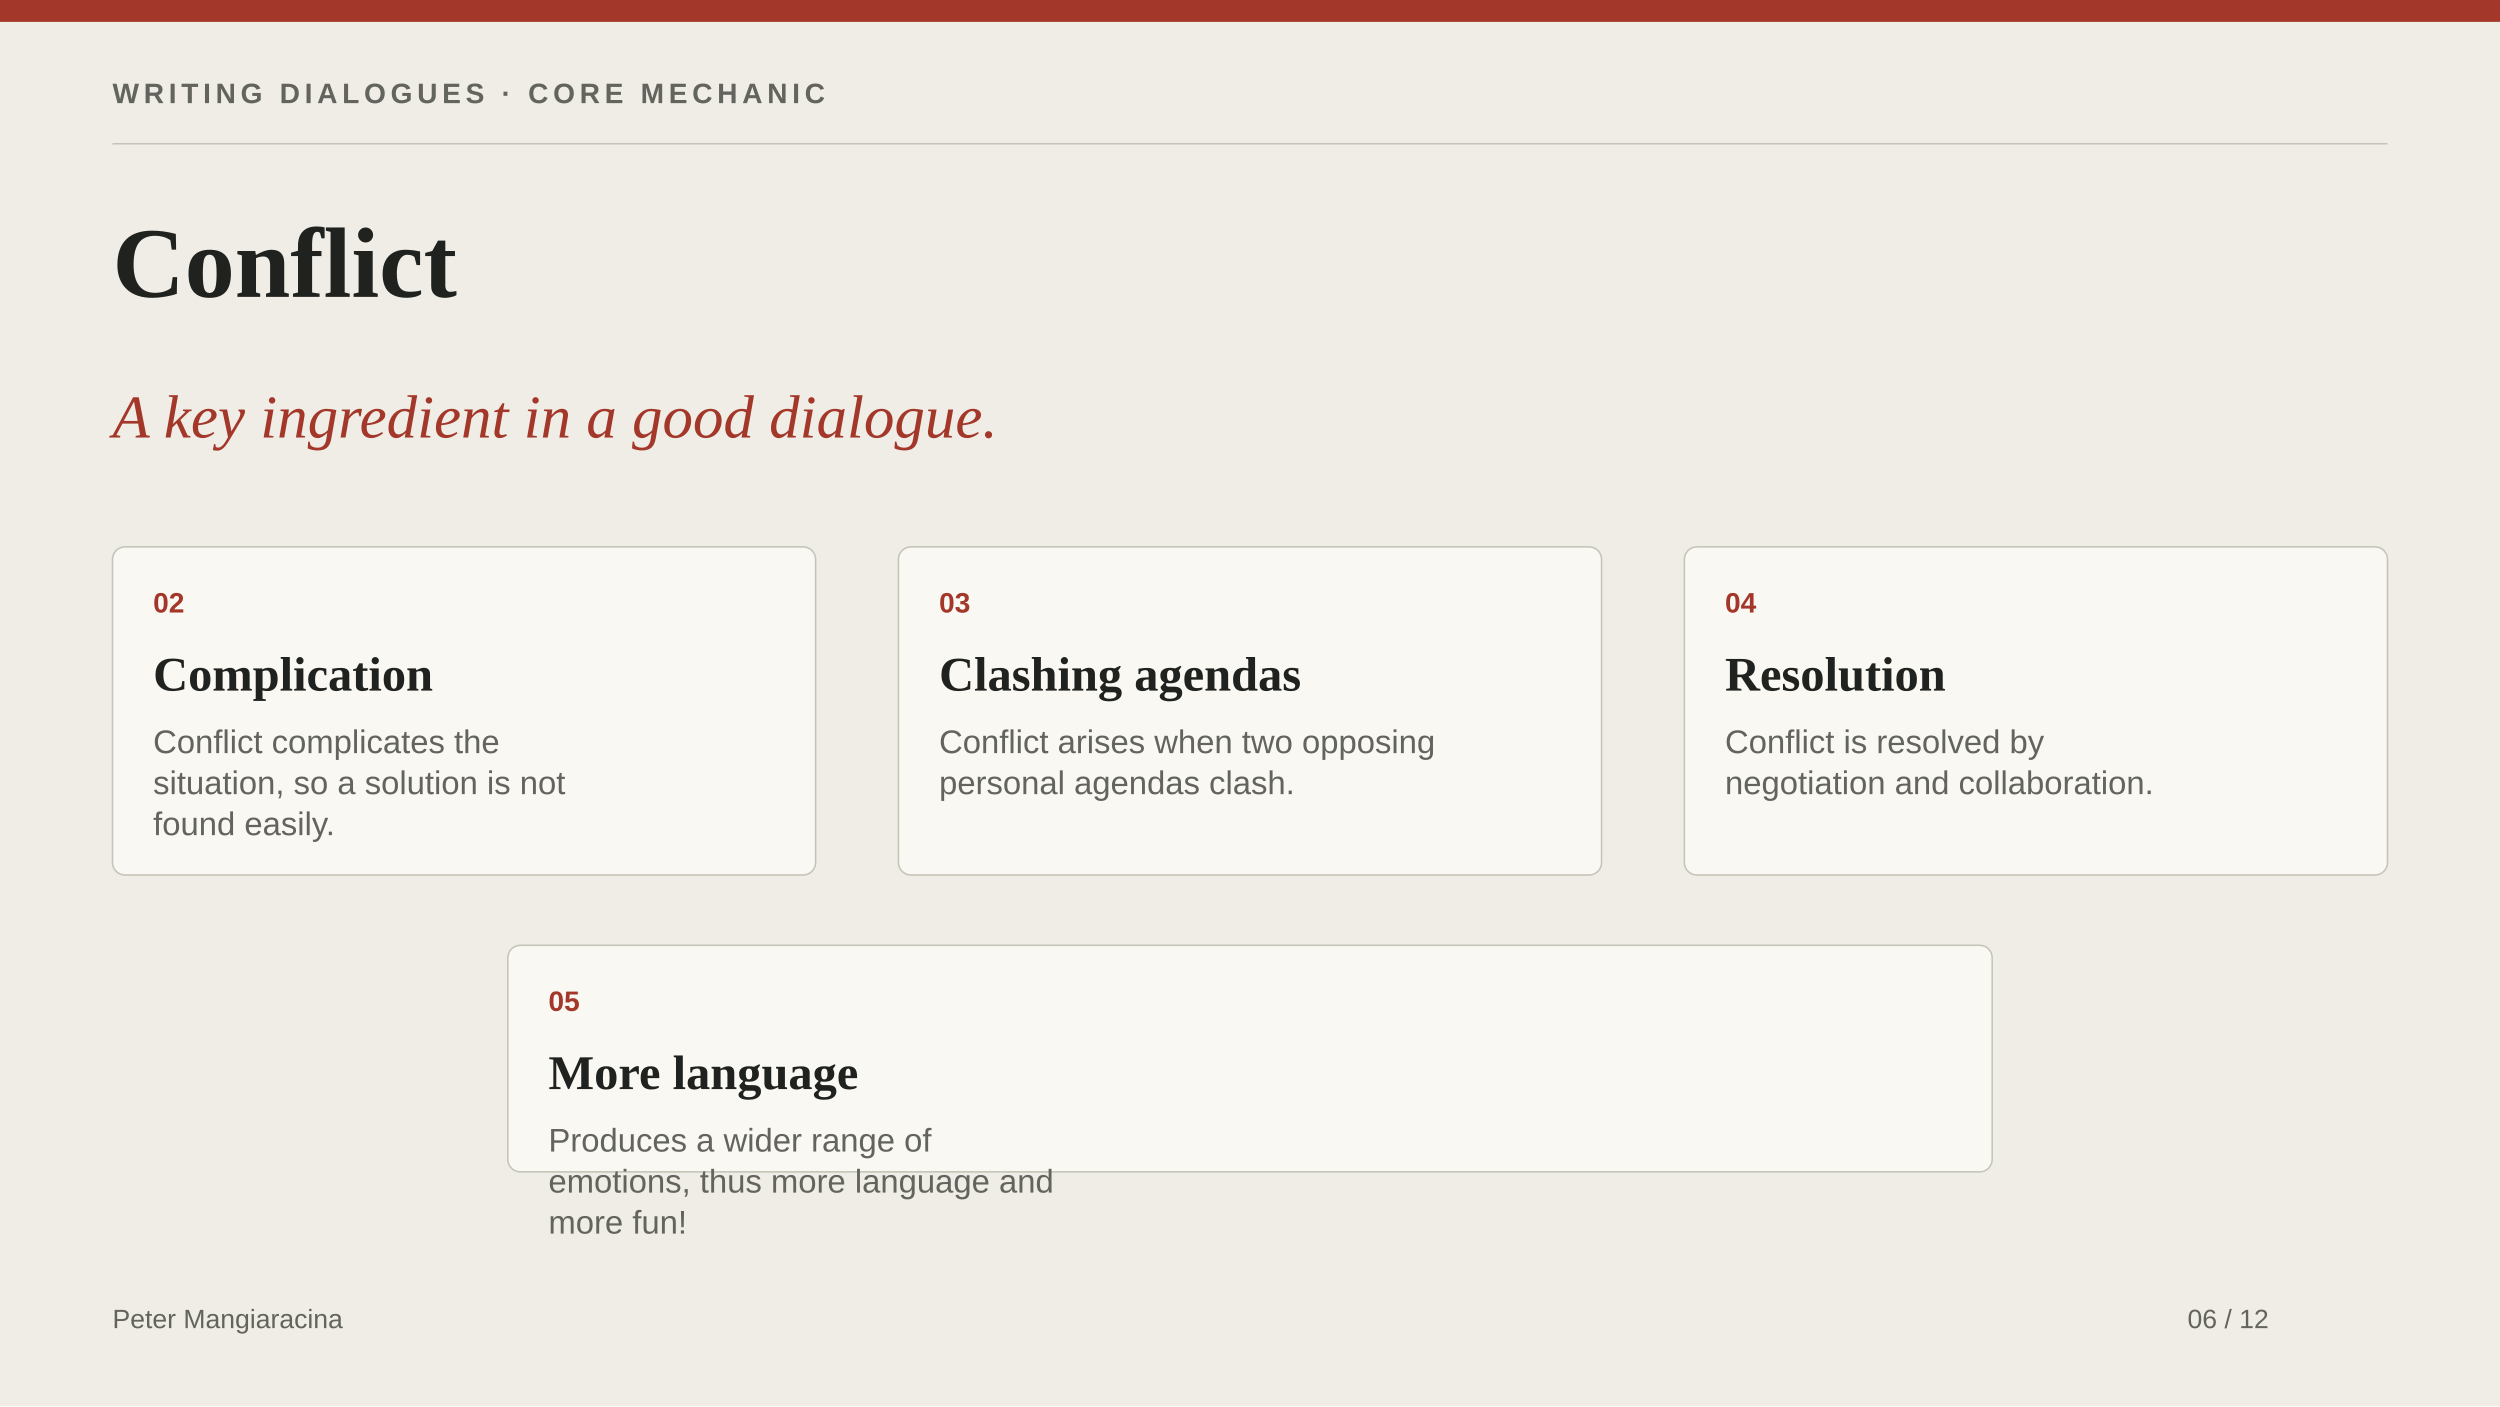
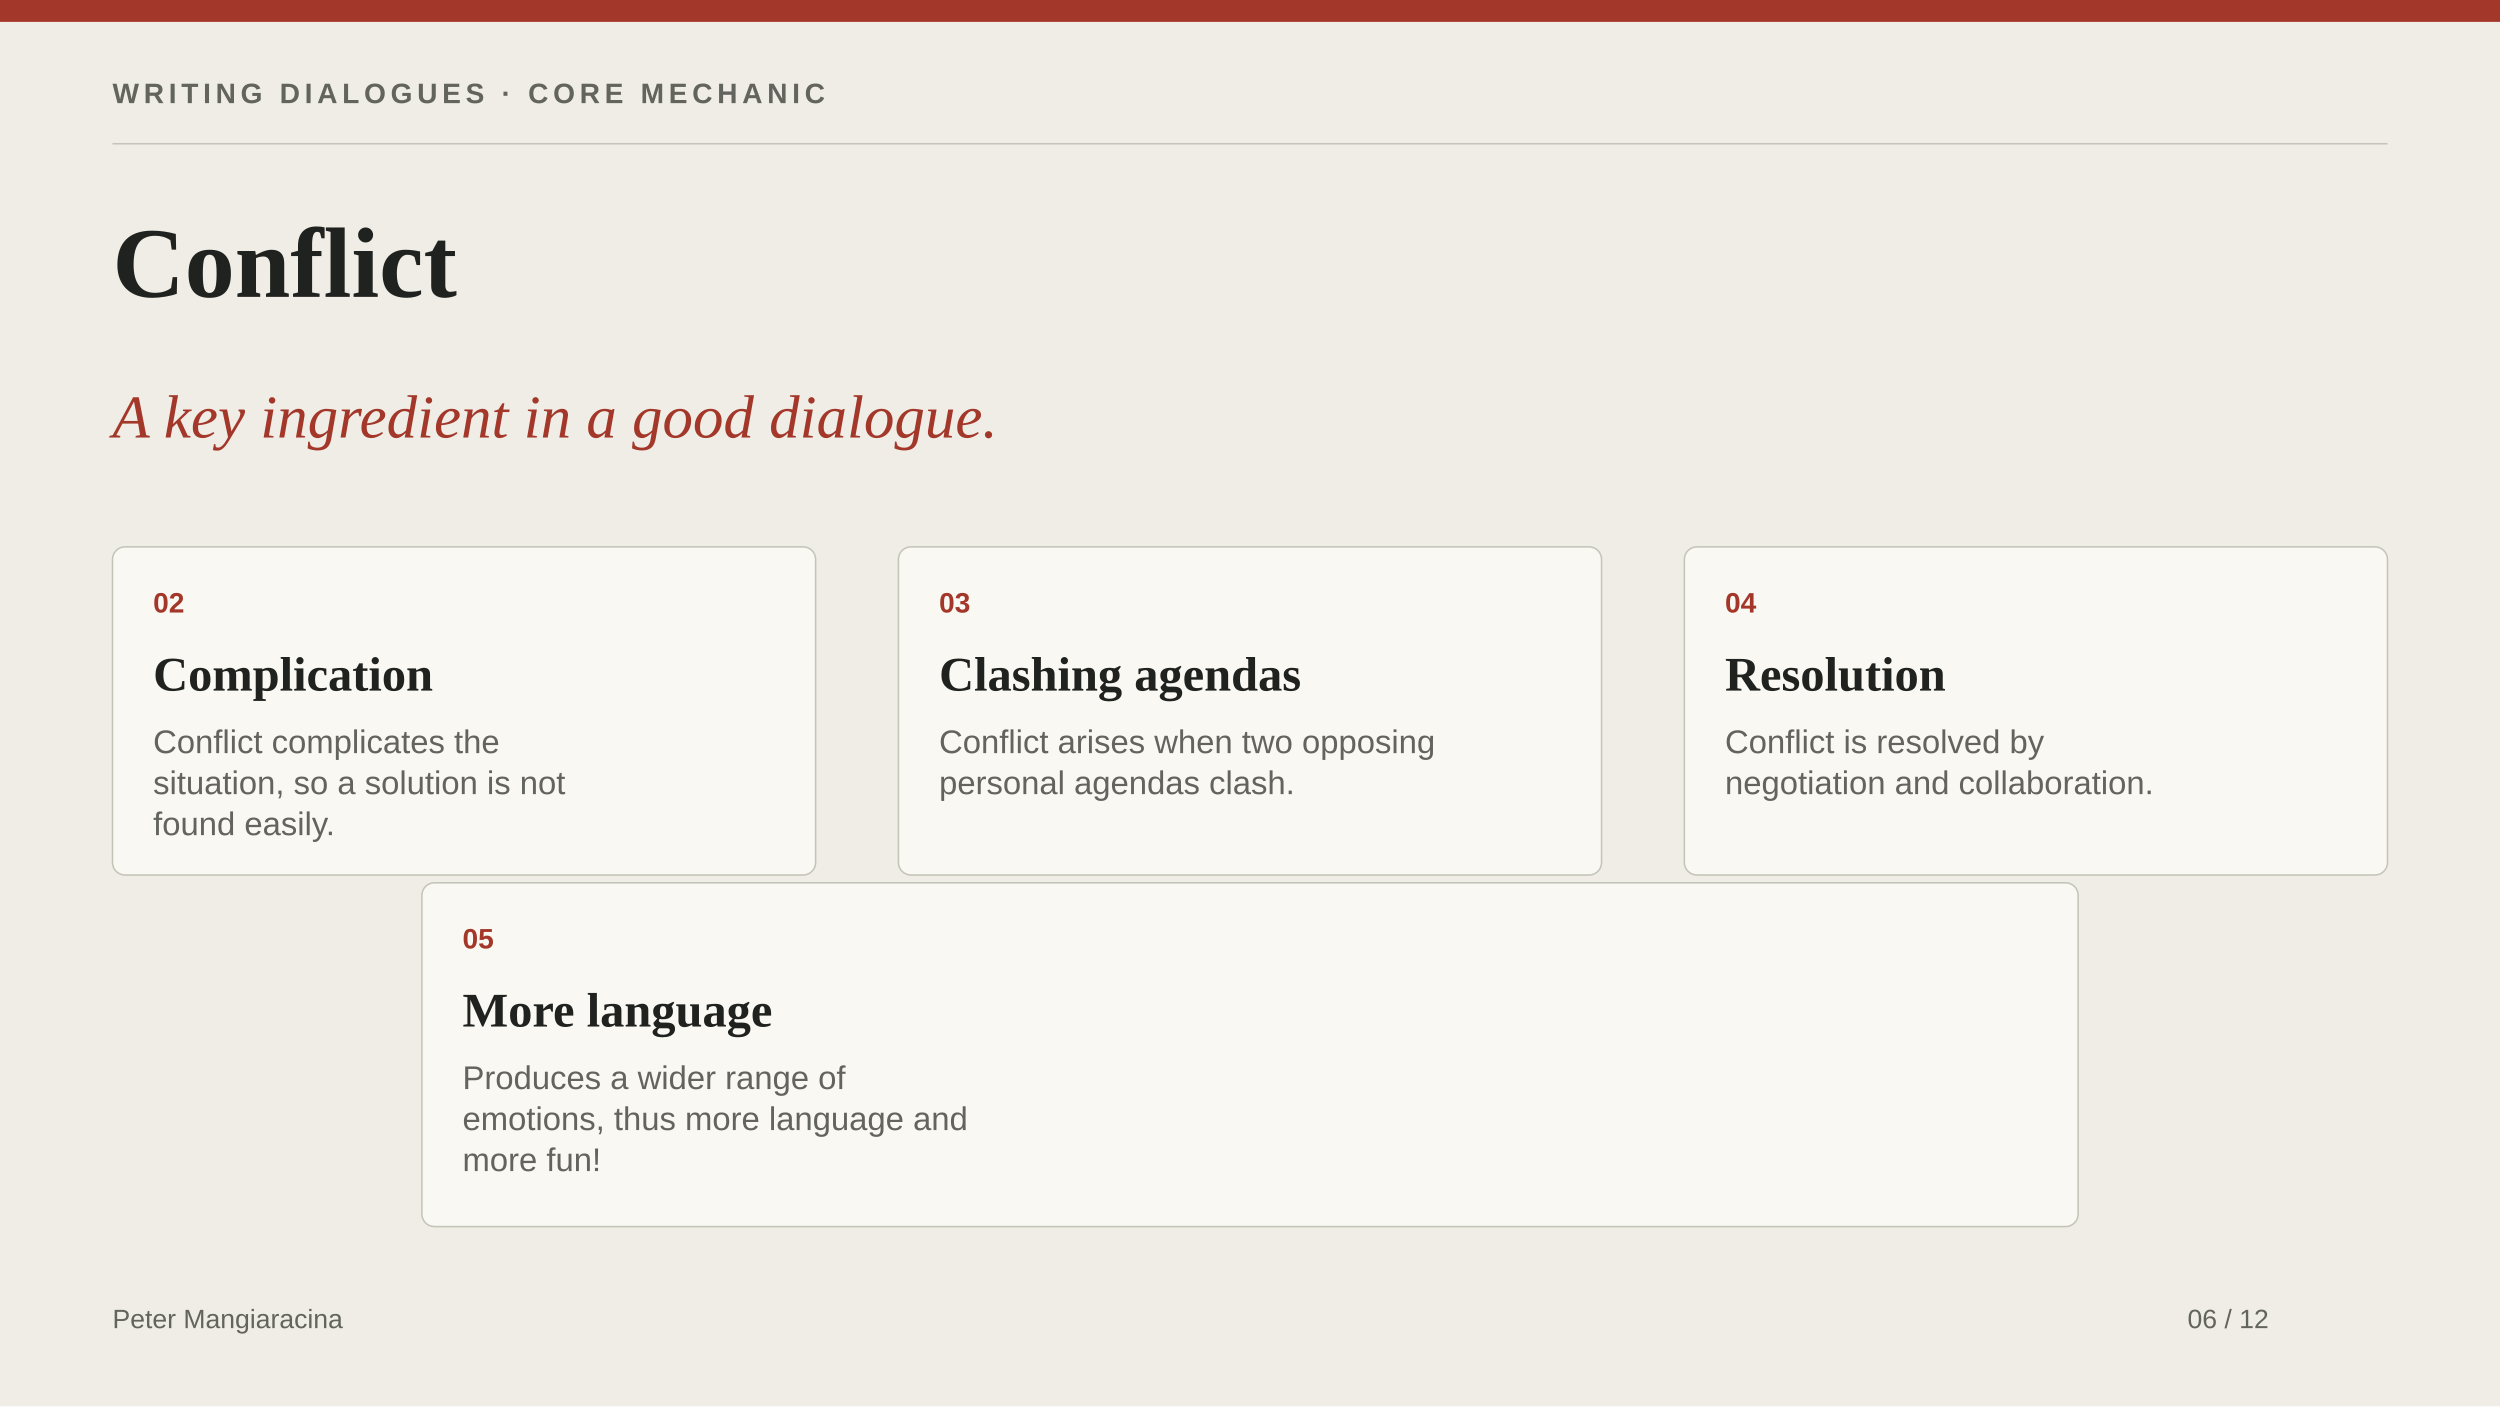
<svg xmlns="http://www.w3.org/2000/svg" viewBox="0 0 1600 900" role="img" aria-label="Slide 6 of 12">
  <rect width="1600" height="900" fill="#efede6" />
  <rect x="0" y="0" width="1600" height="14" fill="#a33729" />
  <text x="72" y="66" fill="#62645d" font-family="Arial" font-size="18" font-weight="700" letter-spacing="3">WRITING DIALOGUES · CORE MECHANIC</text>
  <line x1="72" y1="92" x2="1528" y2="92" stroke="#c4c4b8" />
  <text x="72" y="850" fill="#62645d" font-family="Arial" font-size="17">Peter Mangiaracina</text>
  <text x="1452" y="850" fill="#62645d" font-family="Arial" font-size="17" text-anchor="end">06 / 12</text>
  <text x="72" y="190" font-family="Georgia, 'Times New Roman', serif" font-size="64" fill="#20221f" font-weight="700">Conflict</text>
  <text x="72" y="280" font-family="Georgia, 'Times New Roman', serif" font-size="39" fill="#a33729" font-style="italic">A key ingredient in a good dialogue.</text>
  <rect x="72" y="350" width="450" height="210" rx="8" fill="#f9f8f3" stroke="#c4c4b8" />
  <text x="98" y="392" fill="#a33729" font-family="Arial" font-size="18" font-weight="700">02</text>
  <text x="98" y="442" font-family="Georgia, 'Times New Roman', serif" font-size="31" fill="#20221f" font-weight="700">Complication</text>
  <text x="98" y="482" font-family="Arial, Helvetica, sans-serif" font-size="21" fill="#62645d">Conflict complicates the</text>
  <text x="98" y="508.25" font-family="Arial, Helvetica, sans-serif" font-size="21" fill="#62645d">situation, so a solution is not</text>
  <text x="98" y="534.5" font-family="Arial, Helvetica, sans-serif" font-size="21" fill="#62645d">found easily.</text>
  <rect x="575" y="350" width="450" height="210" rx="8" fill="#f9f8f3" stroke="#c4c4b8" />
  <text x="601" y="392" fill="#a33729" font-family="Arial" font-size="18" font-weight="700">03</text>
  <text x="601" y="442" font-family="Georgia, 'Times New Roman', serif" font-size="31" fill="#20221f" font-weight="700">Clashing agendas</text>
  <text x="601" y="482" font-family="Arial, Helvetica, sans-serif" font-size="21" fill="#62645d">Conflict arises when two opposing</text>
  <text x="601" y="508.25" font-family="Arial, Helvetica, sans-serif" font-size="21" fill="#62645d">personal agendas clash.</text>
  <rect x="1078" y="350" width="450" height="210" rx="8" fill="#f9f8f3" stroke="#c4c4b8" />
  <text x="1104" y="392" fill="#a33729" font-family="Arial" font-size="18" font-weight="700">04</text>
  <text x="1104" y="442" font-family="Georgia, 'Times New Roman', serif" font-size="31" fill="#20221f" font-weight="700">Resolution</text>
  <text x="1104" y="482" font-family="Arial, Helvetica, sans-serif" font-size="21" fill="#62645d">Conflict is resolved by</text>
  <text x="1104" y="508.25" font-family="Arial, Helvetica, sans-serif" font-size="21" fill="#62645d">negotiation and collaboration.</text>
-   <rect x="325" y="605" width="950" height="145" rx="8" fill="#f9f8f3" stroke="#c4c4b8" />
-   <text x="351" y="647" fill="#a33729" font-family="Arial" font-size="18" font-weight="700">05</text>
-   <text x="351" y="697" font-family="Georgia, 'Times New Roman', serif" font-size="31" fill="#20221f" font-weight="700">More language</text>
-   <text x="351" y="737" font-family="Arial, Helvetica, sans-serif" font-size="21" fill="#62645d">Produces a wider range of</text>
-   <text x="351" y="763.25" font-family="Arial, Helvetica, sans-serif" font-size="21" fill="#62645d">emotions, thus more language and</text>
-   <text x="351" y="789.5" font-family="Arial, Helvetica, sans-serif" font-size="21" fill="#62645d">more fun!</text>
+   <rect x="270" y="565" width="1060" height="220" rx="8" fill="#f9f8f3" stroke="#c4c4b8" />
+   <text x="296" y="607" fill="#a33729" font-family="Arial" font-size="18" font-weight="700">05</text>
+   <text x="296" y="657" font-family="Georgia, 'Times New Roman', serif" font-size="31" fill="#20221f" font-weight="700">More language</text>
+   <text x="296" y="697" font-family="Arial, Helvetica, sans-serif" font-size="21" fill="#62645d">Produces a wider range of</text>
+   <text x="296" y="723.25" font-family="Arial, Helvetica, sans-serif" font-size="21" fill="#62645d">emotions, thus more language and</text>
+   <text x="296" y="749.5" font-family="Arial, Helvetica, sans-serif" font-size="21" fill="#62645d">more fun!</text>
</svg>
